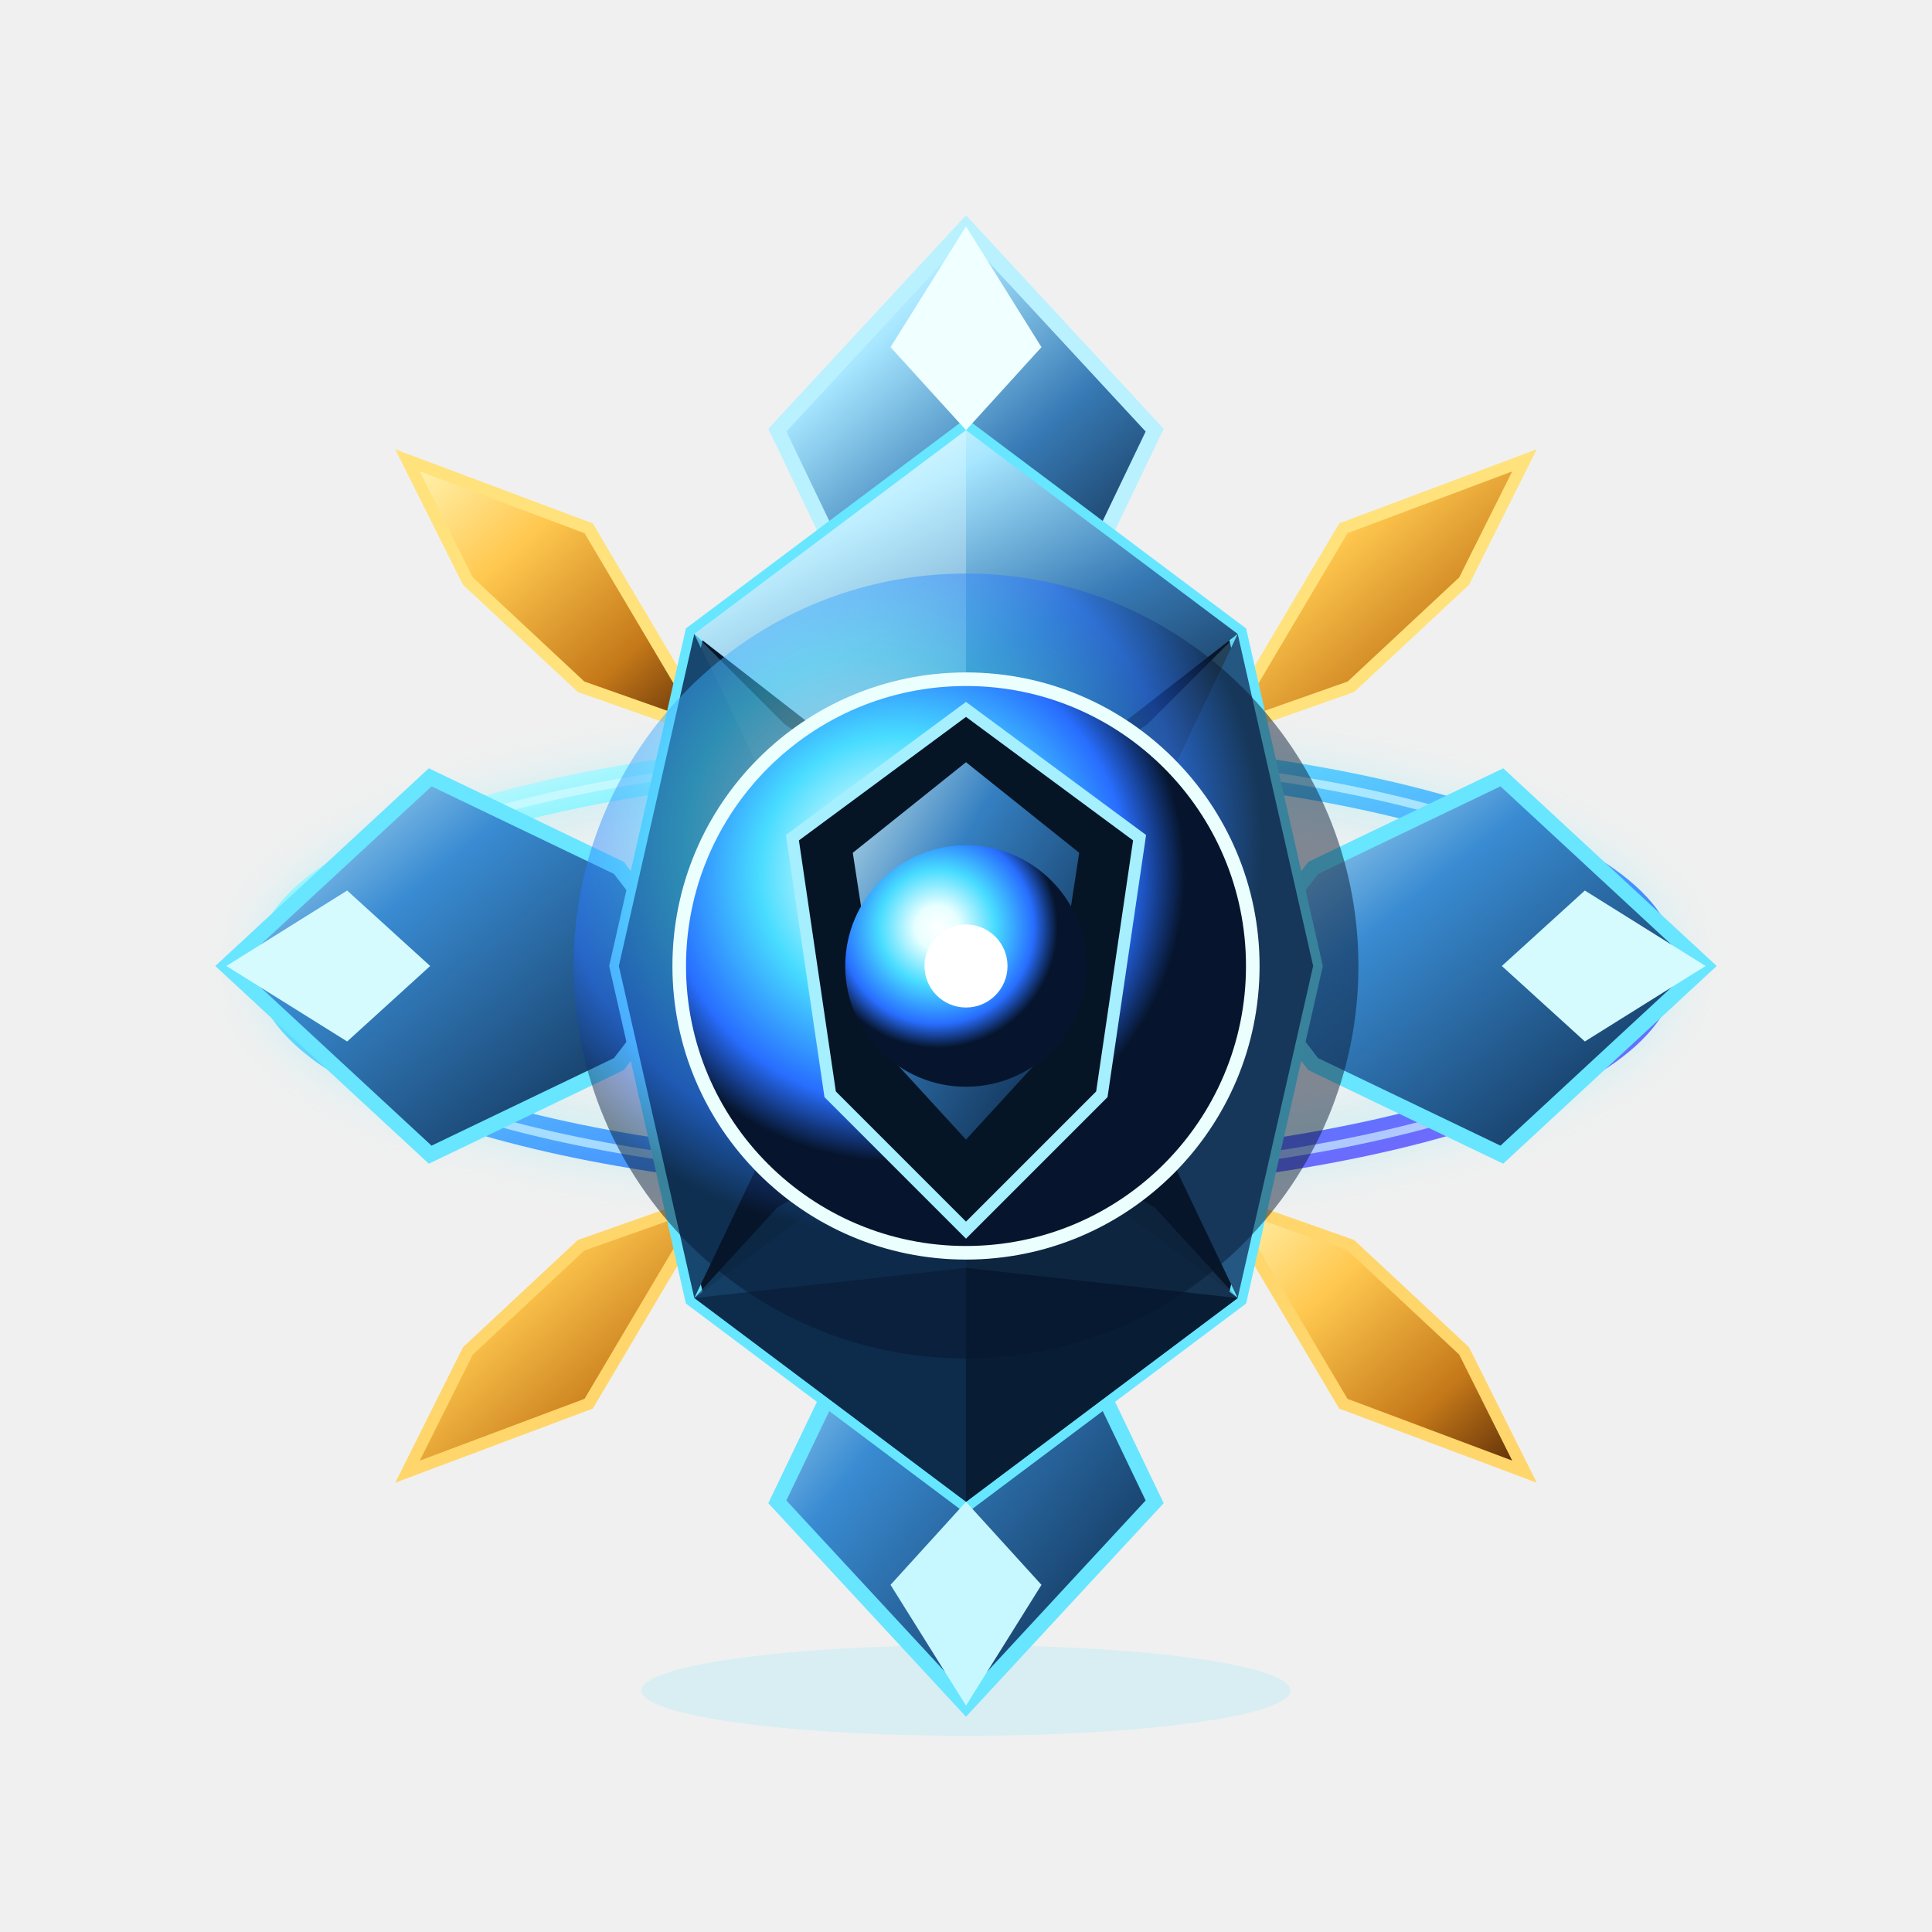
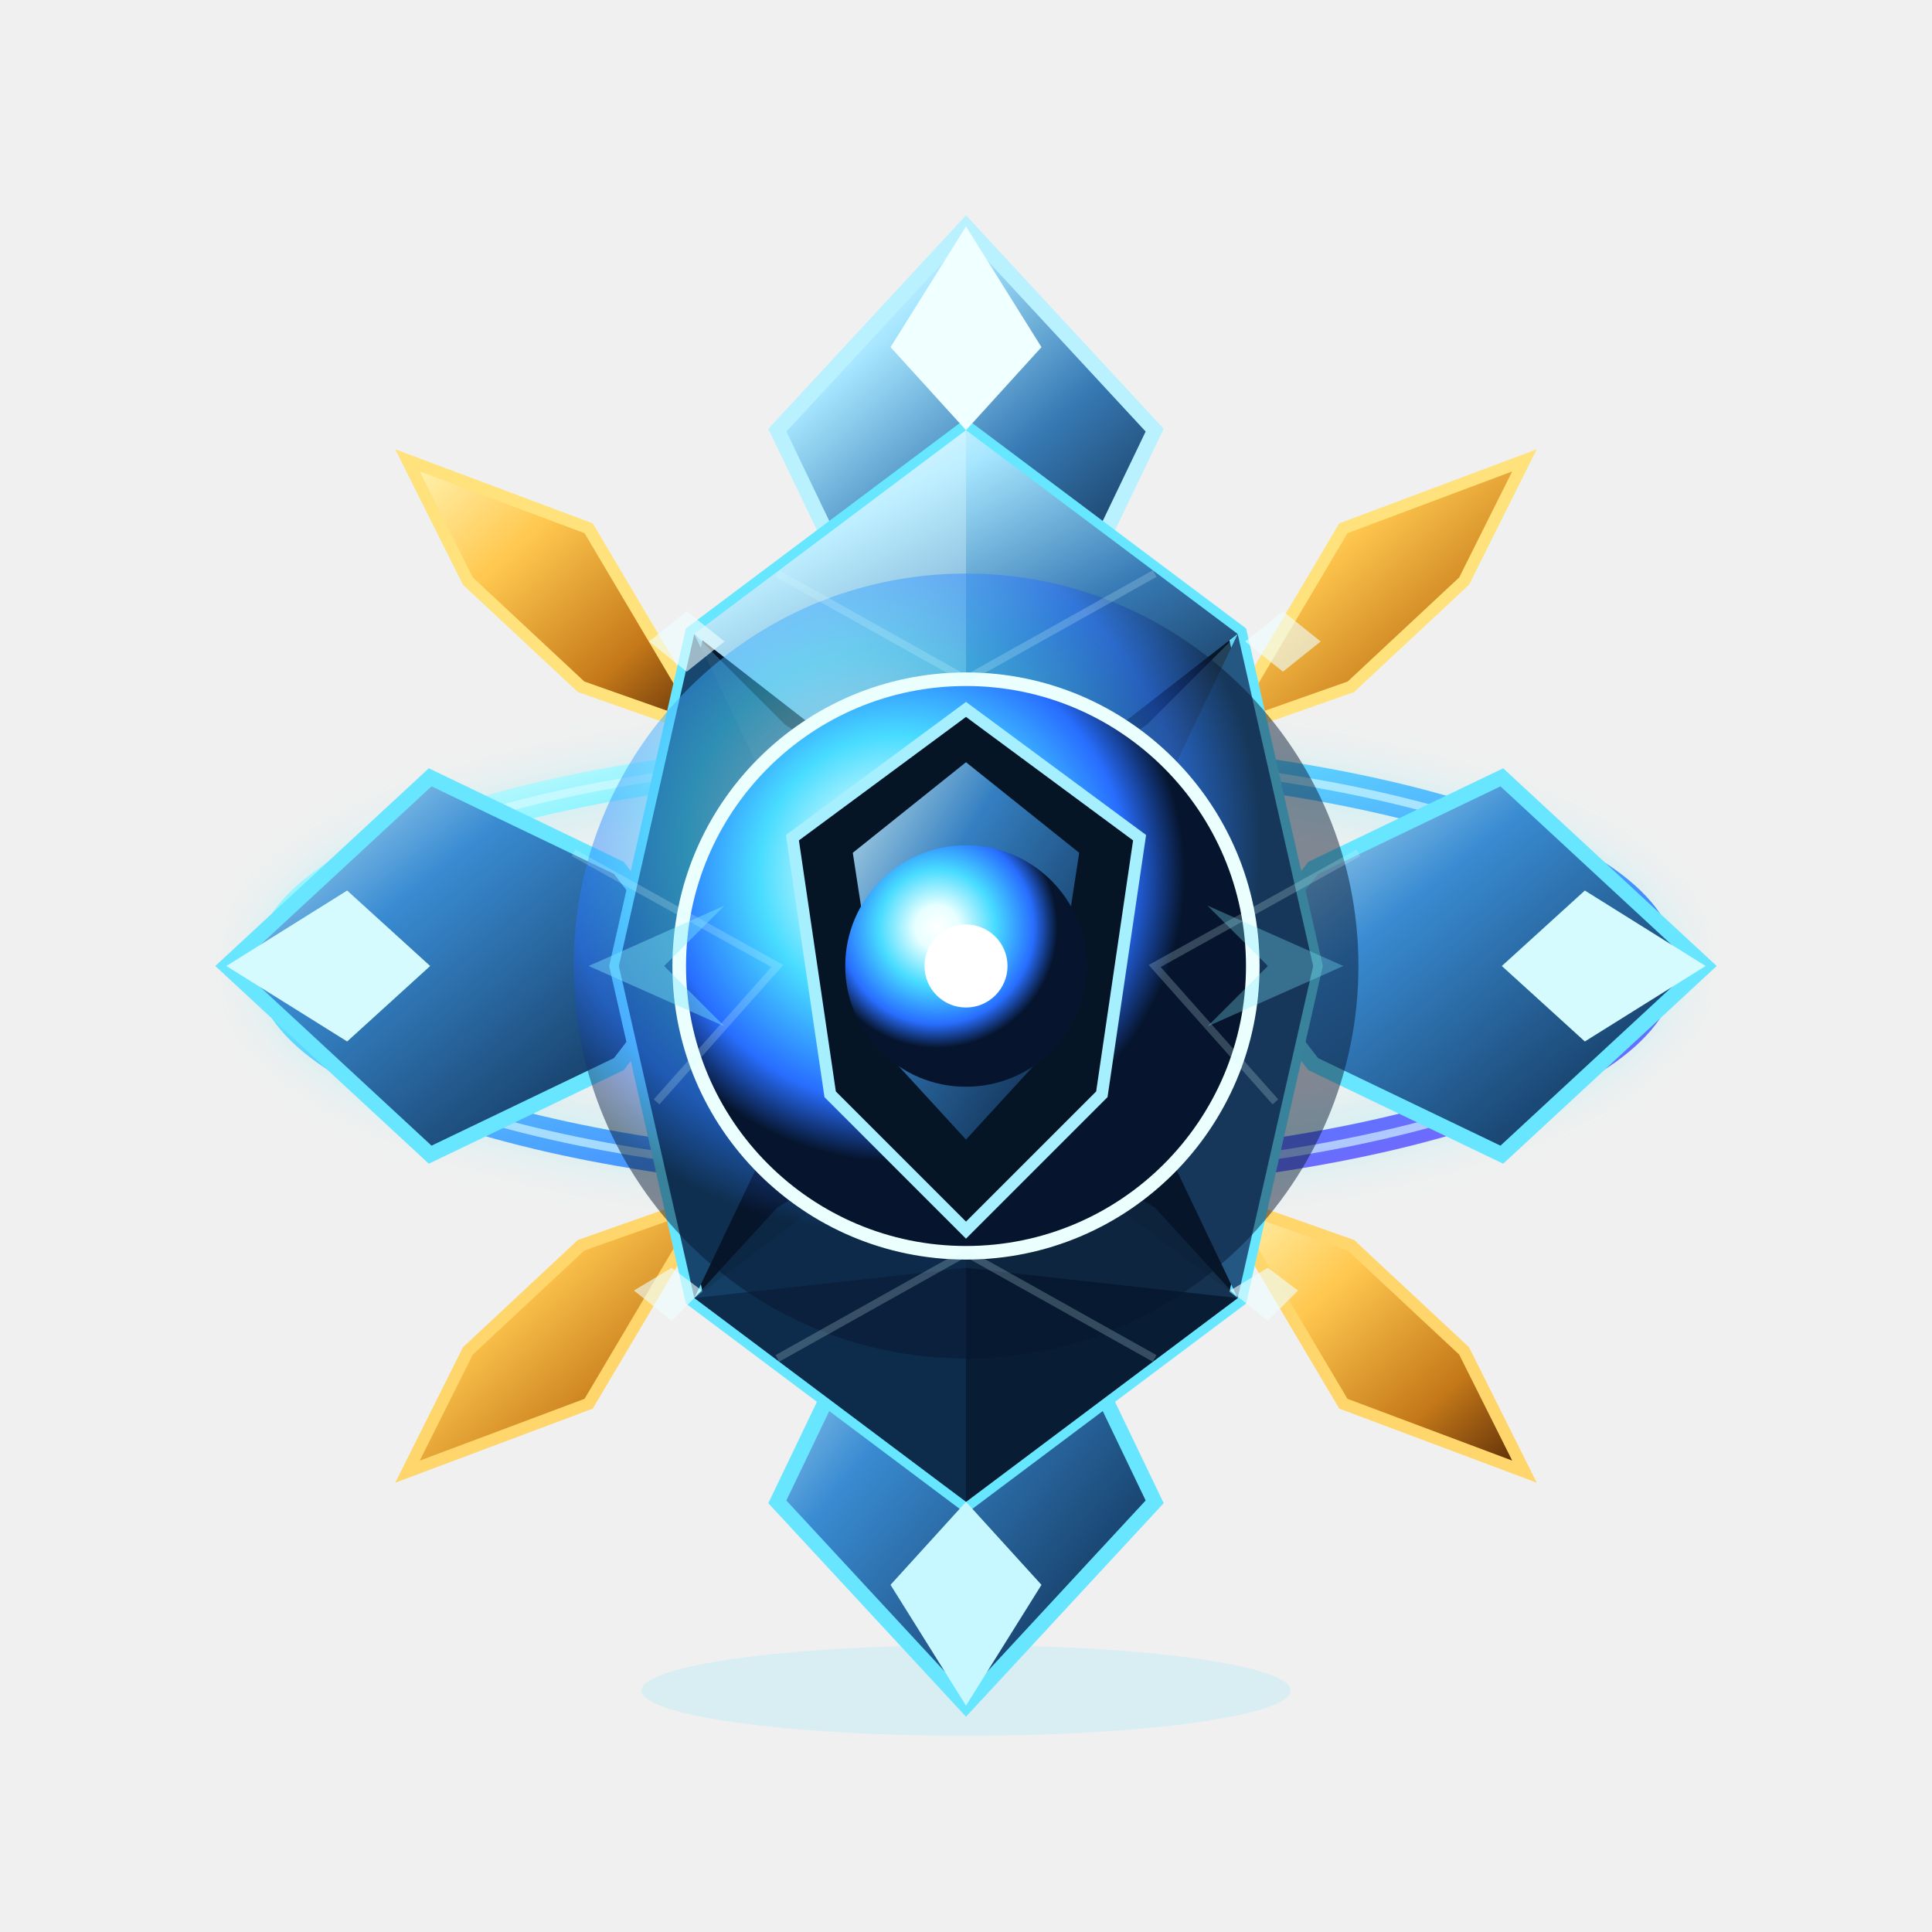
<svg xmlns="http://www.w3.org/2000/svg" viewBox="0 0 256 256">
  <defs>
    <radialGradient id="core" cx=".38" cy=".34">
      <stop stop-color="#fff" />
      <stop offset=".18" stop-color="#e7ffff" />
      <stop offset=".48" stop-color="#48dcff" />
      <stop offset=".8" stop-color="#286eff" />
      <stop offset="1" stop-color="#06152d" />
    </radialGradient>
    <linearGradient id="ice" x1=".15" y1="0" x2=".85" y2="1">
      <stop stop-color="#f7ffff" />
      <stop offset=".22" stop-color="#a8e7ff" />
      <stop offset=".55" stop-color="#377ab5" />
      <stop offset="1" stop-color="#07172d" />
    </linearGradient>
    <linearGradient id="ice2" x1="0" y1="0" x2="1" y2="1">
      <stop stop-color="#d5f8ff" />
      <stop offset=".35" stop-color="#398bd2" />
      <stop offset="1" stop-color="#09203d" />
    </linearGradient>
    <linearGradient id="gold" x1="0" y1="0" x2="1" y2="1">
      <stop stop-color="#fff6b7" />
      <stop offset=".34" stop-color="#ffc84f" />
      <stop offset=".72" stop-color="#c57919" />
      <stop offset="1" stop-color="#542706" />
    </linearGradient>
    <linearGradient id="ring" x1="0" y1="0" x2="1" y2="1">
      <stop stop-color="#fff" />
      <stop offset=".25" stop-color="#5df0ff" />
      <stop offset=".7" stop-color="#3479ff" />
      <stop offset="1" stop-color="#8a4cff" />
    </linearGradient>
    <filter id="glow">
      <feGaussianBlur stdDeviation="3" />
    </filter>
  </defs>
  <ellipse cx="128" cy="224" rx="43" ry="6" fill="#20dfff" opacity=".12" />
  <ellipse cx="128" cy="128" rx="91" ry="27" fill="none" stroke="#43eaff" stroke-width="7" opacity=".18" filter="url(#glow)" />
  <ellipse cx="128" cy="128" rx="92" ry="28" fill="none" stroke="url(#ring)" stroke-width="4.5" opacity=".92" />
  <ellipse cx="128" cy="128" rx="92" ry="28" fill="none" stroke="#d5fbff" stroke-width="1.1" opacity=".65" />
  <path d="M128 30 153 57 141 82 128 92 115 82 103 57Z" fill="url(#ice)" stroke="#b9f1ff" stroke-width="2" />
  <path d="M128 226 103 199 115 174 128 164 141 174 153 199Z" fill="url(#ice2)" stroke="#68e5ff" stroke-width="2" />
  <path d="M30 128 57 103 82 115 92 128 82 141 57 153Z" fill="url(#ice2)" stroke="#68e5ff" stroke-width="2" />
  <path d="M226 128 199 103 174 115 164 128 174 141 199 153Z" fill="url(#ice2)" stroke="#68e5ff" stroke-width="2" />
  <path d="M54 61 78 70 94 97 77 91 62 77Z" fill="url(#gold)" stroke="#ffe27c" stroke-width="1.6" />
  <path d="M202 61 178 70 162 97 179 91 194 77Z" fill="url(#gold)" stroke="#ffe27c" stroke-width="1.6" />
  <path d="M54 195 78 186 94 159 77 165 62 179Z" fill="url(#gold)" stroke="#ffd66b" stroke-width="1.6" />
  <path d="M202 195 178 186 162 159 179 165 194 179Z" fill="url(#gold)" stroke="#ffd66b" stroke-width="1.6" />
  <path d="M128 57 164 84 174 128 164 172 128 199 92 172 82 128 92 84Z" fill="#071628" stroke="#67e6ff" stroke-width="2.5" />
  <path d="M128 57 164 84 128 112 92 84Z" fill="url(#ice)" />
  <path d="M92 84 113 128 92 172 82 128Z" fill="#17466f" />
  <path d="M164 84 174 128 164 172 143 128Z" fill="#245781" />
  <path d="M92 172 128 145 164 172 128 199Z" fill="#0d2b4b" />
  <path d="M128 57 128 112 92 84Z" fill="#efffff" opacity=".30" />
  <path d="M128 199 128 145 164 172Z" fill="#06182e" opacity=".78" />
  <path d="M104 96 128 112 113 128 92 84Z" fill="#3b83b5" opacity=".52" />
  <path d="M152 96 164 84 143 128 128 112Z" fill="#6bb4d7" opacity=".28" />
  <path d="M103 160 128 145 128 168 92 172Z" fill="#17466d" opacity=".7" />
  <path d="M153 160 164 172 128 168 128 145Z" fill="#2c5c82" opacity=".36" />
  <circle cx="128" cy="128" r="52" fill="url(#core)" opacity=".48" />
  <circle cx="128" cy="128" r="38" fill="url(#core)" stroke="#ecffff" stroke-width="1.8" />
  <path d="M128 94 151 111 146 145 128 163 110 145 105 111Z" fill="#061526" stroke="#a5efff" stroke-width="1.6" />
  <path d="M128 101 143 113 139 139 128 151 117 139 113 113Z" fill="url(#ice2)" opacity=".9" />
  <circle cx="128" cy="128" r="16" fill="url(#core)" />
  <circle cx="128" cy="128" r="5.5" fill="#fff" />
  <path d="M128 30 138 46 128 57 118 46Z" fill="#f0ffff" />
  <path d="M226 128 210 138 199 128 210 118Z" fill="#d5fbff" />
  <path d="M128 226 118 210 128 199 138 210Z" fill="#c7f8ff" />
  <path d="M30 128 46 118 57 128 46 138Z" fill="#d5fbff" />
+   <g fill="none" stroke="#d7faff" stroke-opacity=".22" stroke-width="1">
+     <path d="M103 76 L128 90 L153 76" />
+     <path d="M76 113 L103 128 L87 146" />
+     <path d="M180 113 L153 128 L169 146" />
+     <path d="M103 180 L128 166 L153 180" />
+   </g>
+   <g fill="#efffff" opacity=".62">
+     <path d="M86 85 l5 -4 5 4 -5 4z" />
+     <path d="M165 85 l5 -4 5 4 -5 4z" />
+     <path d="M84 171 l5 -3 4 3 -4 4z" />
+     <path d="M163 171 l5 -3 4 3 -4 4z" />
+   </g>
+   <path d="M78 128 L96 120 L88 128 L96 136 Z" fill="#7de9ff" opacity=".42" />
+   <path d="M178 128 L160 120 L168 128 L160 136 Z" fill="#7de9ff" opacity=".32" />
</svg>
